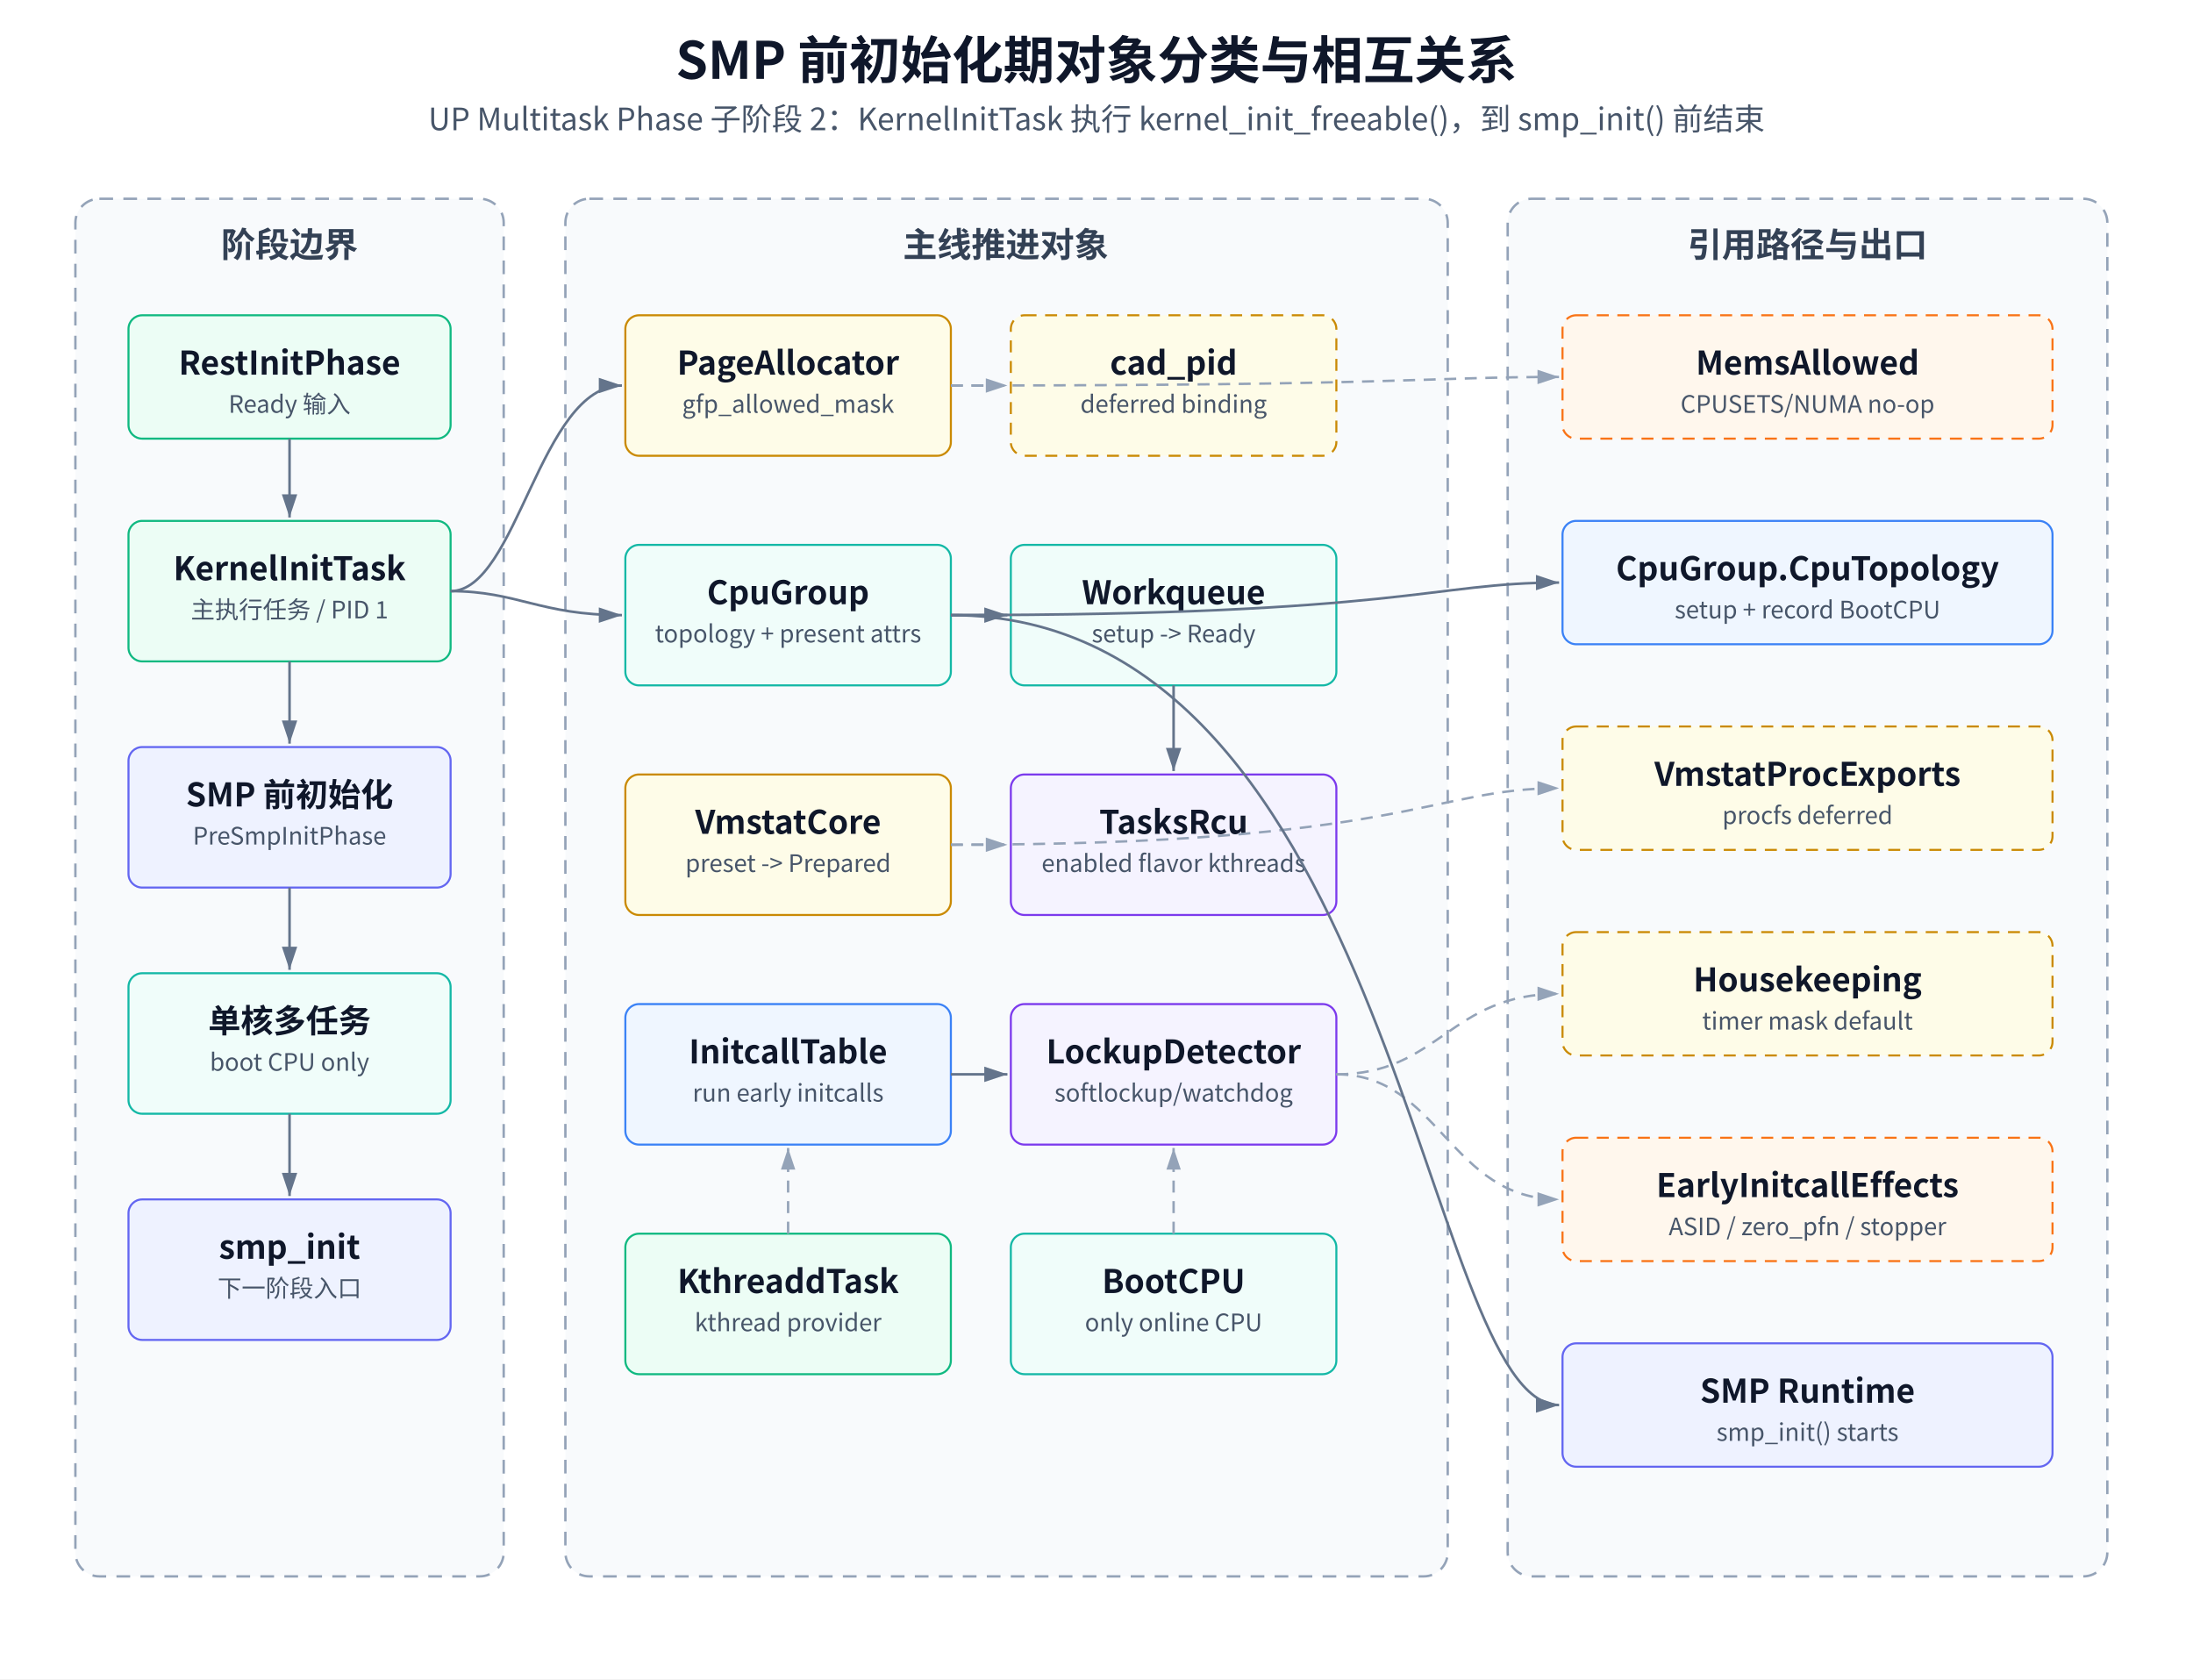
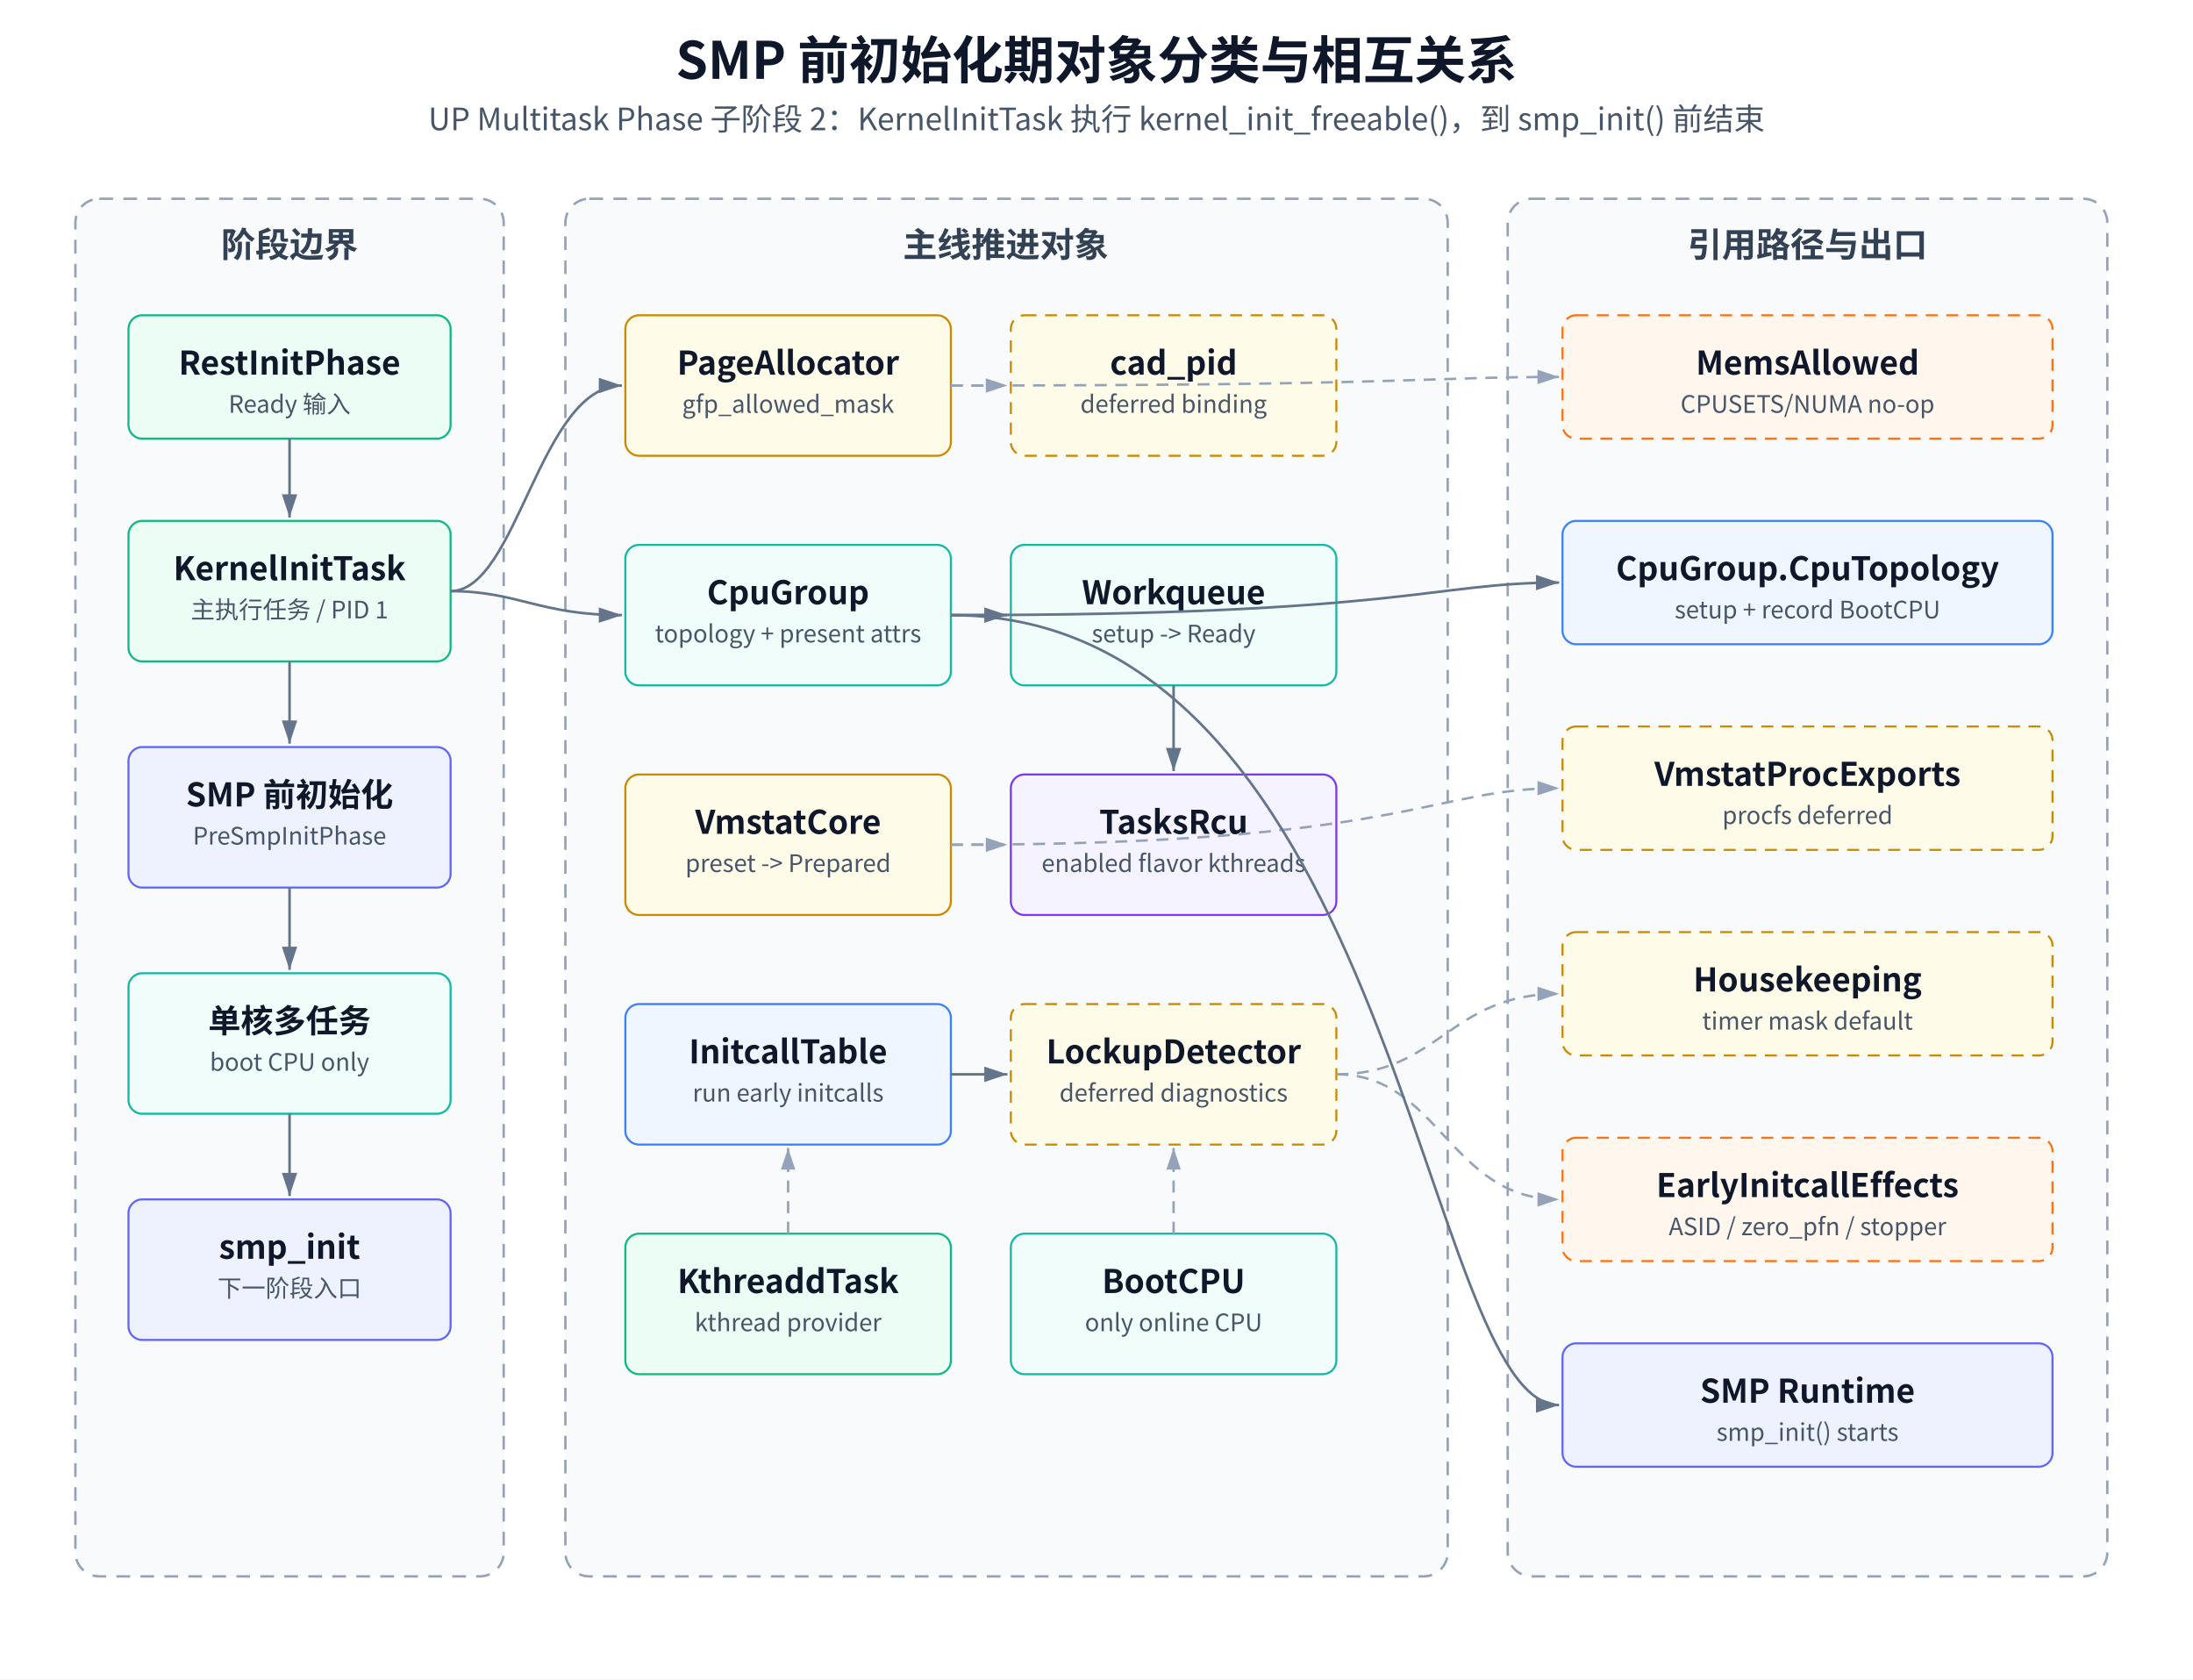
<svg xmlns="http://www.w3.org/2000/svg" width="1280" height="980" viewBox="0 0 1280 980" role="img" aria-labelledby="title desc">
  <defs>
    <style>
      text { font-family: "Microsoft YaHei", "Noto Sans CJK SC", "Source Han Sans SC", Arial, sans-serif; fill: #0f172a; }
      .title { font-size: 30px; font-weight: 600; }
      .subtitle { font-size: 18px; fill: #475569; }
      .group { fill: #f8fafc; stroke: #94a3b8; stroke-width: 1.4; stroke-dasharray: 8 6; }
      .box { fill: #ffffff; stroke: #334155; stroke-width: 1.2; }
      .phase { fill: #eef2ff; stroke: #6366f1; }
      .ready { fill: #ecfdf5; stroke: #10b981; }
      .flow { fill: #ecfdf5; stroke: #10b981; }
      .mm { fill: #fefce8; stroke: #ca8a04; }
      .sched { fill: #f0fdfa; stroke: #14b8a6; }
      .sync { fill: #f5f3ff; stroke: #7c3aed; }
      .support { fill: #eff6ff; stroke: #3b82f6; }
      .deferred { fill: #fefce8; stroke: #ca8a04; stroke-dasharray: 7 5; }
      .trimmed { fill: #fff7ed; stroke: #f97316; stroke-dasharray: 7 5; }
      .label { font-size: 19px; font-weight: 600; dominant-baseline: middle; }
      .small { font-size: 14px; fill: #475569; dominant-baseline: middle; }
      .group-title { font-size: 20px; font-weight: 600; fill: #334155; }
      .edge { stroke: #64748b; stroke-width: 1.5; fill: none; marker-end: url(#arrow); }
      .edge-dash { stroke: #94a3b8; stroke-width: 1.4; fill: none; stroke-dasharray: 7 5; marker-end: url(#arrow2); }
    </style>
    <marker id="arrow" markerWidth="10" markerHeight="10" refX="9" refY="3" orient="auto" markerUnits="strokeWidth">
      <path d="M0,0 L0,6 L9,3 z" fill="#64748b" />
    </marker>
    <marker id="arrow2" markerWidth="10" markerHeight="10" refX="9" refY="3" orient="auto" markerUnits="strokeWidth">
      <path d="M0,0 L0,6 L9,3 z" fill="#94a3b8" />
    </marker>
  </defs>
  <rect x="0" y="0" width="1280" height="980" fill="#ffffff" />
  <text x="640" y="46" text-anchor="middle" class="title">SMP 前初始化期对象分类与相互关系</text>
  <text x="640" y="76" text-anchor="middle" class="subtitle">UP Multitask Phase 子阶段 2：KernelInitTask 执行 kernel_init_freeable()，到 smp_init() 前结束</text>
  <rect x="44" y="116" width="250" height="804" rx="14" class="group" />
  <text x="169" y="150" text-anchor="middle" class="group-title">阶段边界</text>
  <rect x="75" y="184" width="188" height="72" rx="8" class="box ready" />
  <text x="169" y="212" text-anchor="middle" class="label">RestInitPhase</text>
  <text x="169" y="236" text-anchor="middle" class="small">Ready 输入</text>
  <rect x="75" y="304" width="188" height="82" rx="8" class="box flow" />
  <text x="169" y="332" text-anchor="middle" class="label">KernelInitTask</text>
  <text x="169" y="356" text-anchor="middle" class="small">主执行任务 / PID 1</text>
  <rect x="75" y="436" width="188" height="82" rx="8" class="box phase" />
  <text x="169" y="464" text-anchor="middle" class="label">SMP 前初始化</text>
  <text x="169" y="488" text-anchor="middle" class="small">PreSmpInitPhase</text>
  <rect x="75" y="568" width="188" height="82" rx="8" class="box sched" />
  <text x="169" y="596" text-anchor="middle" class="label">单核多任务</text>
  <text x="169" y="620" text-anchor="middle" class="small">boot CPU only</text>
  <rect x="75" y="700" width="188" height="82" rx="8" class="box phase" />
  <text x="169" y="728" text-anchor="middle" class="label">smp_init</text>
  <text x="169" y="752" text-anchor="middle" class="small">下一阶段入口</text>
  <path d="M169 256 L169 302" class="edge" />
  <path d="M169 386 L169 434" class="edge" />
  <path d="M169 518 L169 566" class="edge" />
  <path d="M169 650 L169 698" class="edge" />
  <rect x="330" y="116" width="515" height="804" rx="14" class="group" />
  <text x="587" y="150" text-anchor="middle" class="group-title">主线推进对象</text>
  <rect x="365" y="184" width="190" height="82" rx="8" class="box mm" />
  <text x="460" y="212" text-anchor="middle" class="label">PageAllocator</text>
  <text x="460" y="236" text-anchor="middle" class="small">gfp_allowed_mask</text>
  <rect x="590" y="184" width="190" height="82" rx="8" class="box deferred" />
  <text x="685" y="212" text-anchor="middle" class="label">cad_pid</text>
  <text x="685" y="236" text-anchor="middle" class="small">deferred binding</text>
  <rect x="365" y="318" width="190" height="82" rx="8" class="box sched" />
  <text x="460" y="346" text-anchor="middle" class="label">CpuGroup</text>
  <text x="460" y="370" text-anchor="middle" class="small">topology + present attrs</text>
  <rect x="590" y="318" width="190" height="82" rx="8" class="box sched" />
  <text x="685" y="346" text-anchor="middle" class="label">Workqueue</text>
  <text x="685" y="370" text-anchor="middle" class="small">setup -&gt; Ready</text>
  <rect x="365" y="452" width="190" height="82" rx="8" class="box mm" />
  <text x="460" y="480" text-anchor="middle" class="label">VmstatCore</text>
  <text x="460" y="504" text-anchor="middle" class="small">preset -&gt; Prepared</text>
  <rect x="590" y="452" width="190" height="82" rx="8" class="box sync" />
  <text x="685" y="480" text-anchor="middle" class="label">TasksRcu</text>
  <text x="685" y="504" text-anchor="middle" class="small">enabled flavor kthreads</text>
  <rect x="365" y="586" width="190" height="82" rx="8" class="box support" />
  <text x="460" y="614" text-anchor="middle" class="label">InitcallTable</text>
  <text x="460" y="638" text-anchor="middle" class="small">run early initcalls</text>
-   <rect x="590" y="586" width="190" height="82" rx="8" class="box sync" />
+   <rect x="590" y="586" width="190" height="82" rx="8" class="box deferred" />
  <text x="685" y="614" text-anchor="middle" class="label">LockupDetector</text>
-   <text x="685" y="638" text-anchor="middle" class="small">softlockup/watchdog</text>
+   <text x="685" y="638" text-anchor="middle" class="small">deferred diagnostics</text>
  <rect x="365" y="720" width="190" height="82" rx="8" class="box flow" />
  <text x="460" y="748" text-anchor="middle" class="label">KthreaddTask</text>
  <text x="460" y="772" text-anchor="middle" class="small">kthread provider</text>
  <rect x="590" y="720" width="190" height="82" rx="8" class="box sched" />
  <text x="685" y="748" text-anchor="middle" class="label">BootCPU</text>
  <text x="685" y="772" text-anchor="middle" class="small">only online CPU</text>
  <path d="M263 345 C302 345, 315 225, 363 225" class="edge" />
  <path d="M555 225 L588 225" class="edge-dash" />
  <path d="M263 345 C302 345, 315 359, 363 359" class="edge" />
  <path d="M555 359 L588 359" class="edge" />
  <path d="M685 400 L685 450" class="edge" />
  <path d="M555 493 L588 493" class="edge-dash" />
  <path d="M555 627 L588 627" class="edge" />
  <path d="M460 720 L460 670" class="edge-dash" />
  <path d="M685 720 L685 670" class="edge-dash" />
  <rect x="880" y="116" width="350" height="804" rx="14" class="group" />
  <text x="1055" y="150" text-anchor="middle" class="group-title">引用路径与出口</text>
  <rect x="912" y="184" width="286" height="72" rx="8" class="box trimmed" />
  <text x="1055" y="212" text-anchor="middle" class="label">MemsAllowed</text>
  <text x="1055" y="236" text-anchor="middle" class="small">CPUSETS/NUMA no-op</text>
  <rect x="912" y="304" width="286" height="72" rx="8" class="box support" />
  <text x="1055" y="332" text-anchor="middle" class="label">CpuGroup.CpuTopology</text>
  <text x="1055" y="356" text-anchor="middle" class="small">setup + record BootCPU</text>
  <rect x="912" y="424" width="286" height="72" rx="8" class="box deferred" />
  <text x="1055" y="452" text-anchor="middle" class="label">VmstatProcExports</text>
  <text x="1055" y="476" text-anchor="middle" class="small">procfs deferred</text>
  <rect x="912" y="544" width="286" height="72" rx="8" class="box deferred" />
  <text x="1055" y="572" text-anchor="middle" class="label">Housekeeping</text>
  <text x="1055" y="596" text-anchor="middle" class="small">timer mask default</text>
  <rect x="912" y="664" width="286" height="72" rx="8" class="box trimmed" />
  <text x="1055" y="692" text-anchor="middle" class="label">EarlyInitcallEffects</text>
  <text x="1055" y="716" text-anchor="middle" class="small">ASID / zero_pfn / stopper</text>
  <rect x="912" y="784" width="286" height="72" rx="8" class="box phase" />
  <text x="1055" y="812" text-anchor="middle" class="label">SMP Runtime</text>
  <text x="1055" y="836" text-anchor="middle" class="small">smp_init() starts</text>
  <path d="M555 225 C820 225, 832 220, 910 220" class="edge-dash" />
  <path d="M555 359 C820 359, 835 340, 910 340" class="edge" />
  <path d="M555 493 C820 493, 835 460, 910 460" class="edge-dash" />
  <path d="M780 627 C840 627, 846 580, 910 580" class="edge-dash" />
  <path d="M780 627 C840 627, 846 700, 910 700" class="edge-dash" />
  <path d="M555 359 C815 359, 830 820, 910 820" class="edge" />
</svg>
